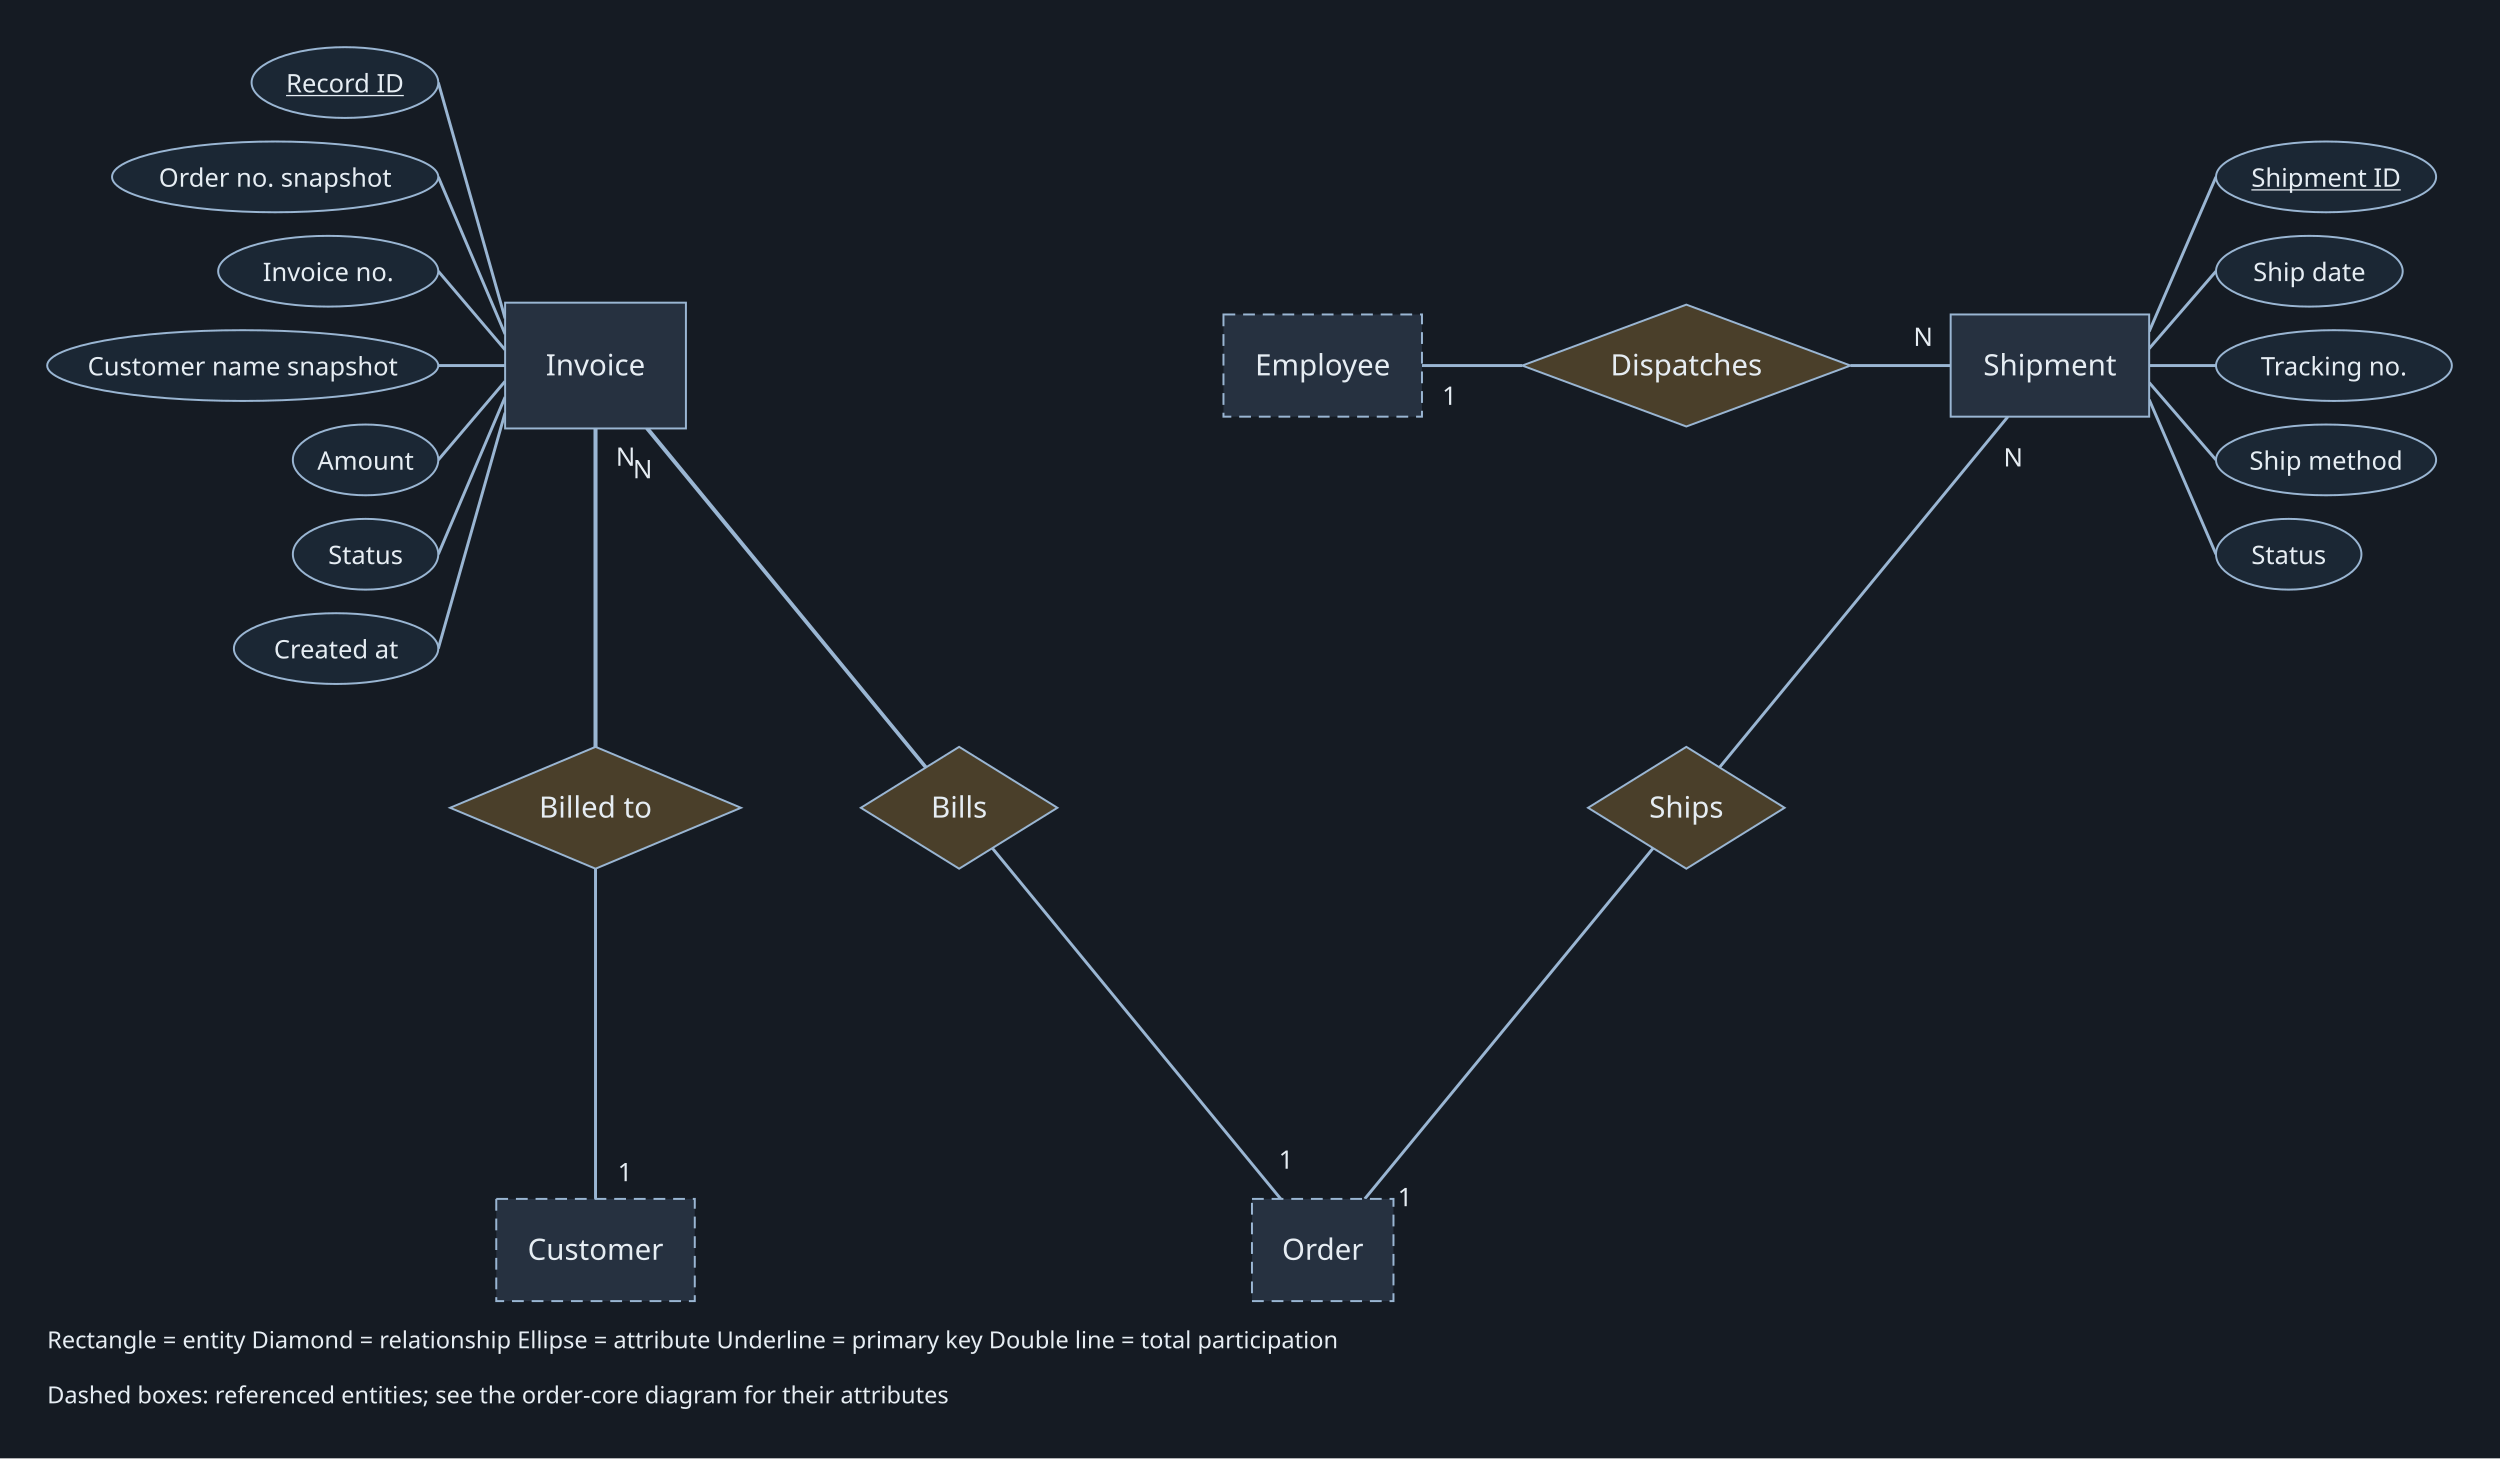
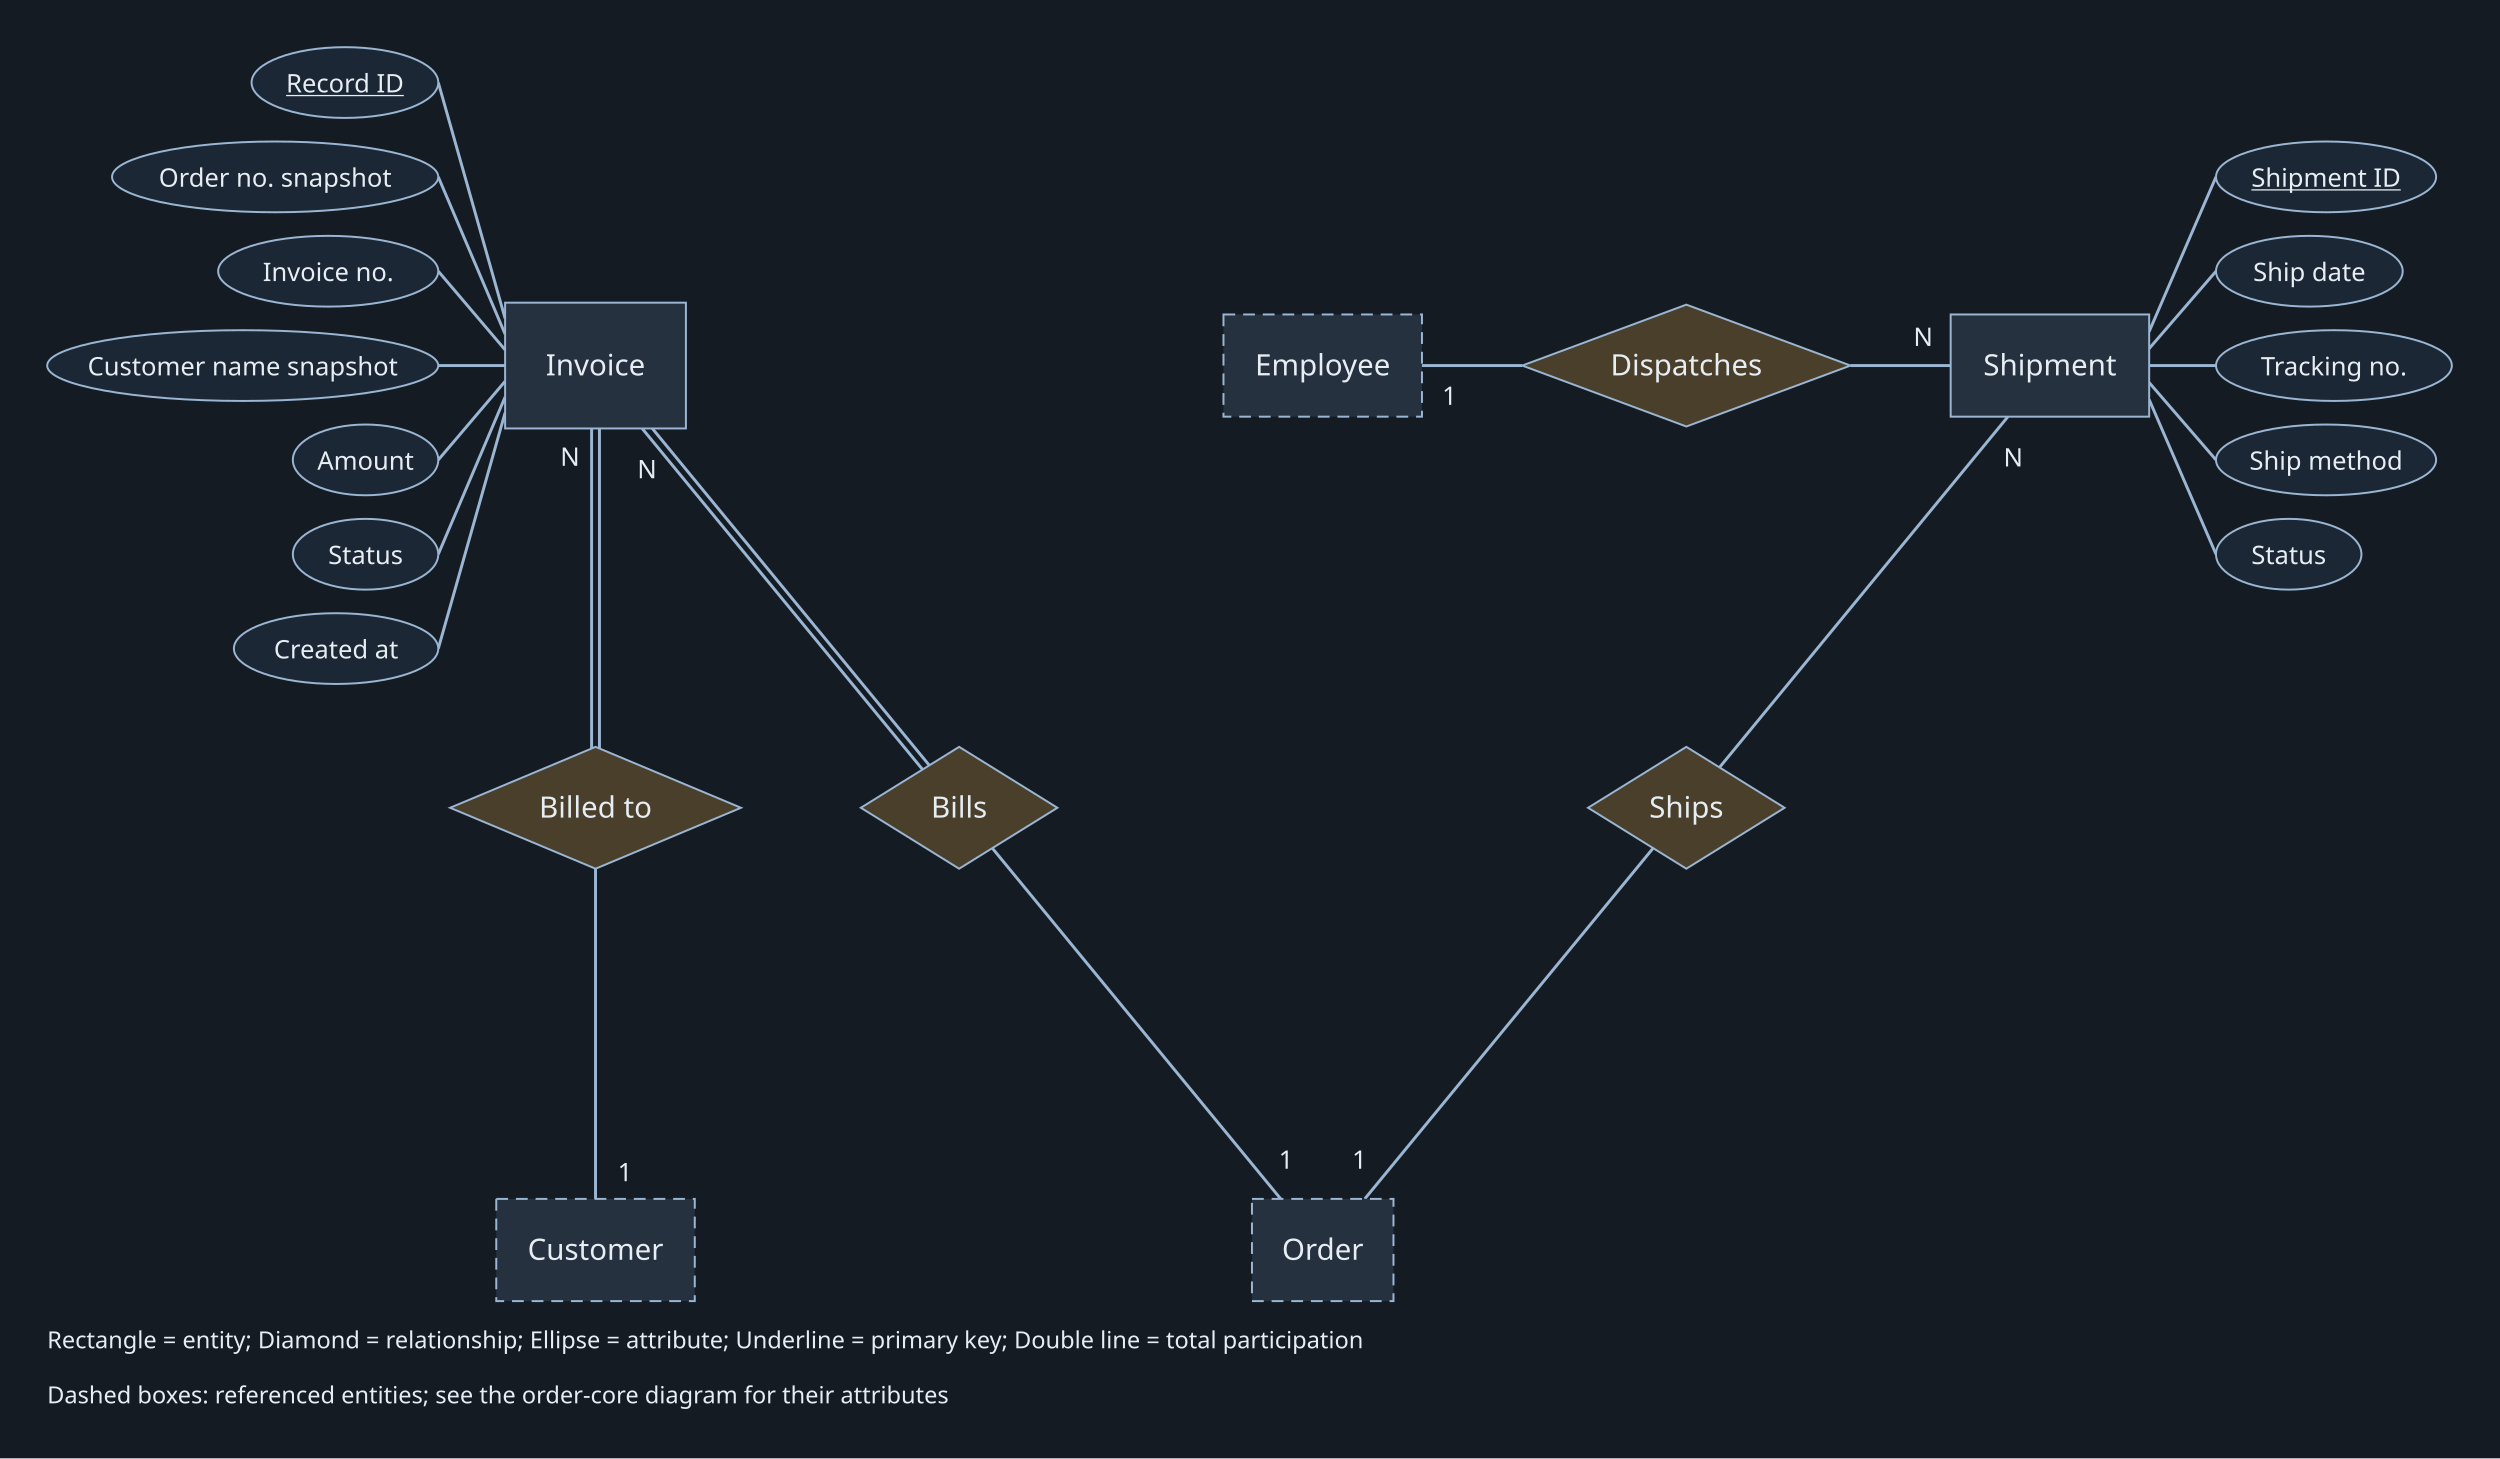
<svg xmlns="http://www.w3.org/2000/svg" width="1272" height="742" viewBox="0 0 1272 742" role="img">
  <rect data-element="canvas" x="0" y="0" width="1272" height="742" fill="#151b23" />
  <line data-line="entity:orderandinvoice--attribute:orderandinvoice:id" data-owner="entity:orderandinvoice" data-target="attribute:orderandinvoice:id" x1="257" y1="162" x2="223" y2="42" stroke="#9ab6d3" stroke-width="1.5" />
  <line data-line="entity:orderandinvoice--attribute:orderandinvoice:order_number" data-owner="entity:orderandinvoice" data-target="attribute:orderandinvoice:order_number" x1="257" y1="170" x2="223" y2="90" stroke="#9ab6d3" stroke-width="1.5" />
  <line data-line="entity:orderandinvoice--attribute:orderandinvoice:invoice_number" data-owner="entity:orderandinvoice" data-target="attribute:orderandinvoice:invoice_number" x1="257" y1="178" x2="223" y2="138" stroke="#9ab6d3" stroke-width="1.5" />
  <line data-line="entity:orderandinvoice--attribute:orderandinvoice:customer_name" data-owner="entity:orderandinvoice" data-target="attribute:orderandinvoice:customer_name" x1="257" y1="186" x2="223" y2="186" stroke="#9ab6d3" stroke-width="1.5" />
  <line data-line="entity:orderandinvoice--attribute:orderandinvoice:amount" data-owner="entity:orderandinvoice" data-target="attribute:orderandinvoice:amount" x1="257" y1="194" x2="223" y2="234" stroke="#9ab6d3" stroke-width="1.5" />
  <line data-line="entity:orderandinvoice--attribute:orderandinvoice:status" data-owner="entity:orderandinvoice" data-target="attribute:orderandinvoice:status" x1="257" y1="202" x2="223" y2="282" stroke="#9ab6d3" stroke-width="1.5" />
  <line data-line="entity:orderandinvoice--attribute:orderandinvoice:created_at" data-owner="entity:orderandinvoice" data-target="attribute:orderandinvoice:created_at" x1="257" y1="210" x2="223" y2="330" stroke="#9ab6d3" stroke-width="1.5" />
  <line data-line="entity:Shipment--attribute:Shipment:ShipmentID" data-owner="entity:Shipment" data-target="attribute:Shipment:ShipmentID" x1="1093.5" y1="168.667" x2="1127.5" y2="90" stroke="#9ab6d3" stroke-width="1.5" />
  <line data-line="entity:Shipment--attribute:Shipment:ShipDate" data-owner="entity:Shipment" data-target="attribute:Shipment:ShipDate" x1="1093.5" y1="177.333" x2="1127.5" y2="138" stroke="#9ab6d3" stroke-width="1.5" />
  <line data-line="entity:Shipment--attribute:Shipment:TrackingNumber" data-owner="entity:Shipment" data-target="attribute:Shipment:TrackingNumber" x1="1093.5" y1="186" x2="1127.5" y2="186" stroke="#9ab6d3" stroke-width="1.5" />
  <line data-line="entity:Shipment--attribute:Shipment:ShipMethod" data-owner="entity:Shipment" data-target="attribute:Shipment:ShipMethod" x1="1093.5" y1="194.667" x2="1127.5" y2="234" stroke="#9ab6d3" stroke-width="1.5" />
  <line data-line="entity:Shipment--attribute:Shipment:status" data-owner="entity:Shipment" data-target="attribute:Shipment:status" x1="1093.5" y1="203.333" x2="1127.5" y2="282" stroke="#9ab6d3" stroke-width="1.5" />
  <line data-line="relationship:SHIPS:Orders:0" data-owner="entity:Orders" data-target="relationship:SHIPS" x1="694.378" y1="610" x2="841.117" y2="431.533" stroke="#9ab6d3" stroke-width="1.5" />
  <line data-line="relationship:SHIPS:Shipment:0" data-owner="entity:Shipment" data-target="relationship:SHIPS" x1="1021.622" y1="212" x2="874.883" y2="390.467" stroke="#9ab6d3" stroke-width="1.5" />
  <line data-line="relationship:DISPATCHES:Employee:0" data-owner="entity:Employee" data-target="relationship:DISPATCHES" x1="723.5" y1="186" x2="774.5" y2="186" stroke="#9ab6d3" stroke-width="1.5" />
  <line data-line="relationship:DISPATCHES:Shipment:0" data-owner="entity:Shipment" data-target="relationship:DISPATCHES" x1="992.5" y1="186" x2="941.5" y2="186" stroke="#9ab6d3" stroke-width="1.5" />
  <line data-line="relationship:BILLS:Orders:0" data-owner="entity:Orders" data-target="relationship:BILLS" x1="651.622" y1="610" x2="504.883" y2="431.533" stroke="#9ab6d3" stroke-width="1.5" />
-   <line data-line="relationship:BILLS:orderandinvoice:0" data-owner="entity:orderandinvoice" data-target="relationship:BILLS" x1="329.681" y1="218" x2="471.274" y2="390.37" stroke="#9ab6d3" stroke-width="1.5" />
-   <line data-line="relationship:BILLS:orderandinvoice:1" data-owner="entity:orderandinvoice" data-target="relationship:BILLS" x1="328.945" y1="218" x2="470.961" y2="390.564" stroke="#9ab6d3" stroke-width="1.5" />
+   <line data-line="relationship:BILLS:orderandinvoice:0" data-owner="entity:orderandinvoice" data-target="relationship:BILLS" x1="331.9" y1="218" x2="472.832" y2="389.404" stroke="#9ab6d3" stroke-width="1.5" />
+   <line data-line="relationship:BILLS:orderandinvoice:1" data-owner="entity:orderandinvoice" data-target="relationship:BILLS" x1="326.722" y1="218" x2="469.402" y2="391.53" stroke="#9ab6d3" stroke-width="1.5" />
  <line data-line="relationship:BILLED_TO:Customer:0" data-owner="entity:Customer" data-target="relationship:BILLED_TO" x1="303" y1="610" x2="303" y2="442" stroke="#9ab6d3" stroke-width="1.5" />
-   <line data-line="relationship:BILLED_TO:orderandinvoice:0" data-owner="entity:orderandinvoice" data-target="relationship:BILLED_TO" x1="303.284" y1="218" x2="303.275" y2="380.115" stroke="#9ab6d3" stroke-width="1.5" />
-   <line data-line="relationship:BILLED_TO:orderandinvoice:1" data-owner="entity:orderandinvoice" data-target="relationship:BILLED_TO" x1="302.716" y1="218" x2="302.725" y2="380.115" stroke="#9ab6d3" stroke-width="1.5" />
+   <line data-line="relationship:BILLED_TO:orderandinvoice:0" data-owner="entity:orderandinvoice" data-target="relationship:BILLED_TO" x1="305" y1="218" x2="305" y2="380.838" stroke="#9ab6d3" stroke-width="1.5" />
+   <line data-line="relationship:BILLED_TO:orderandinvoice:1" data-owner="entity:orderandinvoice" data-target="relationship:BILLED_TO" x1="301" y1="218" x2="301" y2="380.838" stroke="#9ab6d3" stroke-width="1.5" />
  <rect data-element="entity:orderandinvoice" x="257" y="154" width="92" height="64" fill="#263140" stroke="#9ab6d3" />
  <text data-text-for="entity:orderandinvoice" x="303" y="191" text-anchor="middle" font-family="&quot;Microsoft JhengHei&quot;, &quot;Noto Sans TC&quot;, &quot;PingFang TC&quot;, sans-serif" font-size="15" fill="#e6edf3">Invoice</text>
  <ellipse data-element="attribute:orderandinvoice:id" cx="175.5" cy="42" rx="47.5" ry="18" fill="#1b2734" stroke="#9ab6d3" />
  <text data-text-for="attribute:orderandinvoice:id" x="175.5" y="47" text-anchor="middle" font-family="&quot;Microsoft JhengHei&quot;, &quot;Noto Sans TC&quot;, &quot;PingFang TC&quot;, sans-serif" font-size="13" fill="#e6edf3" text-decoration="underline">Record ID</text>
  <ellipse data-element="attribute:orderandinvoice:order_number" cx="140" cy="90" rx="83" ry="18" fill="#1b2734" stroke="#9ab6d3" />
  <text data-text-for="attribute:orderandinvoice:order_number" x="140" y="95" text-anchor="middle" font-family="&quot;Microsoft JhengHei&quot;, &quot;Noto Sans TC&quot;, &quot;PingFang TC&quot;, sans-serif" font-size="13" fill="#e6edf3">Order no. snapshot</text>
  <ellipse data-element="attribute:orderandinvoice:invoice_number" cx="167" cy="138" rx="56" ry="18" fill="#1b2734" stroke="#9ab6d3" />
  <text data-text-for="attribute:orderandinvoice:invoice_number" x="167" y="143" text-anchor="middle" font-family="&quot;Microsoft JhengHei&quot;, &quot;Noto Sans TC&quot;, &quot;PingFang TC&quot;, sans-serif" font-size="13" fill="#e6edf3">Invoice no.</text>
  <ellipse data-element="attribute:orderandinvoice:customer_name" cx="123.5" cy="186" rx="99.5" ry="18" fill="#1b2734" stroke="#9ab6d3" />
  <text data-text-for="attribute:orderandinvoice:customer_name" x="123.5" y="191" text-anchor="middle" font-family="&quot;Microsoft JhengHei&quot;, &quot;Noto Sans TC&quot;, &quot;PingFang TC&quot;, sans-serif" font-size="13" fill="#e6edf3">Customer name snapshot</text>
  <ellipse data-element="attribute:orderandinvoice:amount" cx="186" cy="234" rx="37" ry="18" fill="#1b2734" stroke="#9ab6d3" />
  <text data-text-for="attribute:orderandinvoice:amount" x="186" y="239" text-anchor="middle" font-family="&quot;Microsoft JhengHei&quot;, &quot;Noto Sans TC&quot;, &quot;PingFang TC&quot;, sans-serif" font-size="13" fill="#e6edf3">Amount</text>
  <ellipse data-element="attribute:orderandinvoice:status" cx="186" cy="282" rx="37" ry="18" fill="#1b2734" stroke="#9ab6d3" />
  <text data-text-for="attribute:orderandinvoice:status" x="186" y="287" text-anchor="middle" font-family="&quot;Microsoft JhengHei&quot;, &quot;Noto Sans TC&quot;, &quot;PingFang TC&quot;, sans-serif" font-size="13" fill="#e6edf3">Status</text>
  <ellipse data-element="attribute:orderandinvoice:created_at" cx="171" cy="330" rx="52" ry="18" fill="#1b2734" stroke="#9ab6d3" />
  <text data-text-for="attribute:orderandinvoice:created_at" x="171" y="335" text-anchor="middle" font-family="&quot;Microsoft JhengHei&quot;, &quot;Noto Sans TC&quot;, &quot;PingFang TC&quot;, sans-serif" font-size="13" fill="#e6edf3">Created at</text>
  <rect data-element="entity:Employee" x="622.5" y="160" width="101" height="52" fill="#263140" stroke="#9ab6d3" stroke-dasharray="6 4" />
  <text data-text-for="entity:Employee" x="673" y="191" text-anchor="middle" font-family="&quot;Microsoft JhengHei&quot;, &quot;Noto Sans TC&quot;, &quot;PingFang TC&quot;, sans-serif" font-size="15" fill="#e6edf3">Employee</text>
  <rect data-element="entity:Shipment" x="992.5" y="160" width="101" height="52" fill="#263140" stroke="#9ab6d3" />
  <text data-text-for="entity:Shipment" x="1043" y="191" text-anchor="middle" font-family="&quot;Microsoft JhengHei&quot;, &quot;Noto Sans TC&quot;, &quot;PingFang TC&quot;, sans-serif" font-size="15" fill="#e6edf3">Shipment</text>
  <ellipse data-element="attribute:Shipment:ShipmentID" cx="1183.5" cy="90" rx="56" ry="18" fill="#1b2734" stroke="#9ab6d3" />
  <text data-text-for="attribute:Shipment:ShipmentID" x="1183.5" y="95" text-anchor="middle" font-family="&quot;Microsoft JhengHei&quot;, &quot;Noto Sans TC&quot;, &quot;PingFang TC&quot;, sans-serif" font-size="13" fill="#e6edf3" text-decoration="underline">Shipment ID</text>
  <ellipse data-element="attribute:Shipment:ShipDate" cx="1175" cy="138" rx="47.5" ry="18" fill="#1b2734" stroke="#9ab6d3" />
  <text data-text-for="attribute:Shipment:ShipDate" x="1175" y="143" text-anchor="middle" font-family="&quot;Microsoft JhengHei&quot;, &quot;Noto Sans TC&quot;, &quot;PingFang TC&quot;, sans-serif" font-size="13" fill="#e6edf3">Ship date</text>
  <ellipse data-element="attribute:Shipment:TrackingNumber" cx="1187.5" cy="186" rx="60" ry="18" fill="#1b2734" stroke="#9ab6d3" />
  <text data-text-for="attribute:Shipment:TrackingNumber" x="1187.5" y="191" text-anchor="middle" font-family="&quot;Microsoft JhengHei&quot;, &quot;Noto Sans TC&quot;, &quot;PingFang TC&quot;, sans-serif" font-size="13" fill="#e6edf3">Tracking no.</text>
  <ellipse data-element="attribute:Shipment:ShipMethod" cx="1183.5" cy="234" rx="56" ry="18" fill="#1b2734" stroke="#9ab6d3" />
  <text data-text-for="attribute:Shipment:ShipMethod" x="1183.5" y="239" text-anchor="middle" font-family="&quot;Microsoft JhengHei&quot;, &quot;Noto Sans TC&quot;, &quot;PingFang TC&quot;, sans-serif" font-size="13" fill="#e6edf3">Ship method</text>
  <ellipse data-element="attribute:Shipment:status" cx="1164.5" cy="282" rx="37" ry="18" fill="#1b2734" stroke="#9ab6d3" />
  <text data-text-for="attribute:Shipment:status" x="1164.5" y="287" text-anchor="middle" font-family="&quot;Microsoft JhengHei&quot;, &quot;Noto Sans TC&quot;, &quot;PingFang TC&quot;, sans-serif" font-size="13" fill="#e6edf3">Status</text>
  <rect data-element="entity:Customer" x="252.5" y="610" width="101" height="52" fill="#263140" stroke="#9ab6d3" stroke-dasharray="6 4" />
  <text data-text-for="entity:Customer" x="303" y="641" text-anchor="middle" font-family="&quot;Microsoft JhengHei&quot;, &quot;Noto Sans TC&quot;, &quot;PingFang TC&quot;, sans-serif" font-size="15" fill="#e6edf3">Customer</text>
  <rect data-element="entity:Orders" x="637" y="610" width="72" height="52" fill="#263140" stroke="#9ab6d3" stroke-dasharray="6 4" />
  <text data-text-for="entity:Orders" x="673" y="641" text-anchor="middle" font-family="&quot;Microsoft JhengHei&quot;, &quot;Noto Sans TC&quot;, &quot;PingFang TC&quot;, sans-serif" font-size="15" fill="#e6edf3">Order</text>
  <polygon data-element="relationship:SHIPS" points="858,380 908,411 858,442 808,411" fill="#4a3f2a" stroke="#9ab6d3" />
  <text data-text-for="relationship:SHIPS" x="858" y="416" text-anchor="middle" font-family="&quot;Microsoft JhengHei&quot;, &quot;Noto Sans TC&quot;, &quot;PingFang TC&quot;, sans-serif" font-size="15" fill="#e6edf3">Ships</text>
  <polygon data-element="relationship:DISPATCHES" points="858,155 941.5,186 858,217 774.5,186" fill="#4a3f2a" stroke="#9ab6d3" />
  <text data-text-for="relationship:DISPATCHES" x="858" y="191" text-anchor="middle" font-family="&quot;Microsoft JhengHei&quot;, &quot;Noto Sans TC&quot;, &quot;PingFang TC&quot;, sans-serif" font-size="15" fill="#e6edf3">Dispatches</text>
  <polygon data-element="relationship:BILLS" points="488,380 538,411 488,442 438,411" fill="#4a3f2a" stroke="#9ab6d3" />
  <text data-text-for="relationship:BILLS" x="488" y="416" text-anchor="middle" font-family="&quot;Microsoft JhengHei&quot;, &quot;Noto Sans TC&quot;, &quot;PingFang TC&quot;, sans-serif" font-size="15" fill="#e6edf3">Bills</text>
  <polygon data-element="relationship:BILLED_TO" points="303,380 377,411 303,442 229,411" fill="#4a3f2a" stroke="#9ab6d3" />
  <text data-text-for="relationship:BILLED_TO" x="303" y="416" text-anchor="middle" font-family="&quot;Microsoft JhengHei&quot;, &quot;Noto Sans TC&quot;, &quot;PingFang TC&quot;, sans-serif" font-size="15" fill="#e6edf3">Billed to</text>
-   <text data-cardinality-for="relationship:SHIPS:Orders:0" x="714.856" y="613.713" text-anchor="middle" font-family="&quot;Microsoft JhengHei&quot;, &quot;Noto Sans TC&quot;, &quot;PingFang TC&quot;, sans-serif" font-size="13" fill="#e6edf3">1</text>
+   <text data-cardinality-for="relationship:SHIPS:Orders:0" x="691.683" y="594.659" text-anchor="middle" font-family="&quot;Microsoft JhengHei&quot;, &quot;Noto Sans TC&quot;, &quot;PingFang TC&quot;, sans-serif" font-size="13" fill="#e6edf3">1</text>
  <text data-cardinality-for="relationship:SHIPS:Shipment:0" x="1024.317" y="237.341" text-anchor="middle" font-family="&quot;Microsoft JhengHei&quot;, &quot;Noto Sans TC&quot;, &quot;PingFang TC&quot;, sans-serif" font-size="13" fill="#e6edf3">N</text>
  <text data-cardinality-for="relationship:DISPATCHES:Employee:0" x="737.5" y="206" text-anchor="middle" font-family="&quot;Microsoft JhengHei&quot;, &quot;Noto Sans TC&quot;, &quot;PingFang TC&quot;, sans-serif" font-size="13" fill="#e6edf3">1</text>
  <text data-cardinality-for="relationship:DISPATCHES:Shipment:0" x="978.5" y="176" text-anchor="middle" font-family="&quot;Microsoft JhengHei&quot;, &quot;Noto Sans TC&quot;, &quot;PingFang TC&quot;, sans-serif" font-size="13" fill="#e6edf3">N</text>
  <text data-cardinality-for="relationship:BILLS:Orders:0" x="654.317" y="594.659" text-anchor="middle" font-family="&quot;Microsoft JhengHei&quot;, &quot;Noto Sans TC&quot;, &quot;PingFang TC&quot;, sans-serif" font-size="13" fill="#e6edf3">1</text>
-   <text data-cardinality-for="relationship:BILLS:orderandinvoice:0" x="326.977" y="243.339" text-anchor="middle" font-family="&quot;Microsoft JhengHei&quot;, &quot;Noto Sans TC&quot;, &quot;PingFang TC&quot;, sans-serif" font-size="13" fill="#e6edf3">N</text>
+   <text data-cardinality-for="relationship:BILLS:orderandinvoice:0" x="329.205" y="243.341" text-anchor="middle" font-family="&quot;Microsoft JhengHei&quot;, &quot;Noto Sans TC&quot;, &quot;PingFang TC&quot;, sans-serif" font-size="13" fill="#e6edf3">N</text>
  <text data-cardinality-for="relationship:BILLED_TO:Customer:0" x="318" y="601" text-anchor="middle" font-family="&quot;Microsoft JhengHei&quot;, &quot;Noto Sans TC&quot;, &quot;PingFang TC&quot;, sans-serif" font-size="13" fill="#e6edf3">1</text>
-   <text data-cardinality-for="relationship:BILLED_TO:orderandinvoice:0" x="318.284" y="237" text-anchor="middle" font-family="&quot;Microsoft JhengHei&quot;, &quot;Noto Sans TC&quot;, &quot;PingFang TC&quot;, sans-serif" font-size="13" fill="#e6edf3">N</text>
-   <text data-note="legend" x="24" y="686" font-family="&quot;Microsoft JhengHei&quot;, &quot;Noto Sans TC&quot;, &quot;PingFang TC&quot;, sans-serif" font-size="12" fill="#e6edf3">Rectangle = entity   Diamond = relationship   Ellipse = attribute   Underline = primary key   Double line = total participation</text>
+   <text data-cardinality-for="relationship:BILLED_TO:orderandinvoice:0" x="290" y="237" text-anchor="middle" font-family="&quot;Microsoft JhengHei&quot;, &quot;Noto Sans TC&quot;, &quot;PingFang TC&quot;, sans-serif" font-size="13" fill="#e6edf3">N</text>
+   <text data-note="legend" x="24" y="686" font-family="&quot;Microsoft JhengHei&quot;, &quot;Noto Sans TC&quot;, &quot;PingFang TC&quot;, sans-serif" font-size="12" fill="#e6edf3">Rectangle = entity; Diamond = relationship; Ellipse = attribute; Underline = primary key; Double line = total participation</text>
  <text data-note="reference" x="24" y="714" font-family="&quot;Microsoft JhengHei&quot;, &quot;Noto Sans TC&quot;, &quot;PingFang TC&quot;, sans-serif" font-size="12" fill="#e6edf3">Dashed boxes: referenced entities; see the order-core diagram for their attributes</text>
</svg>
